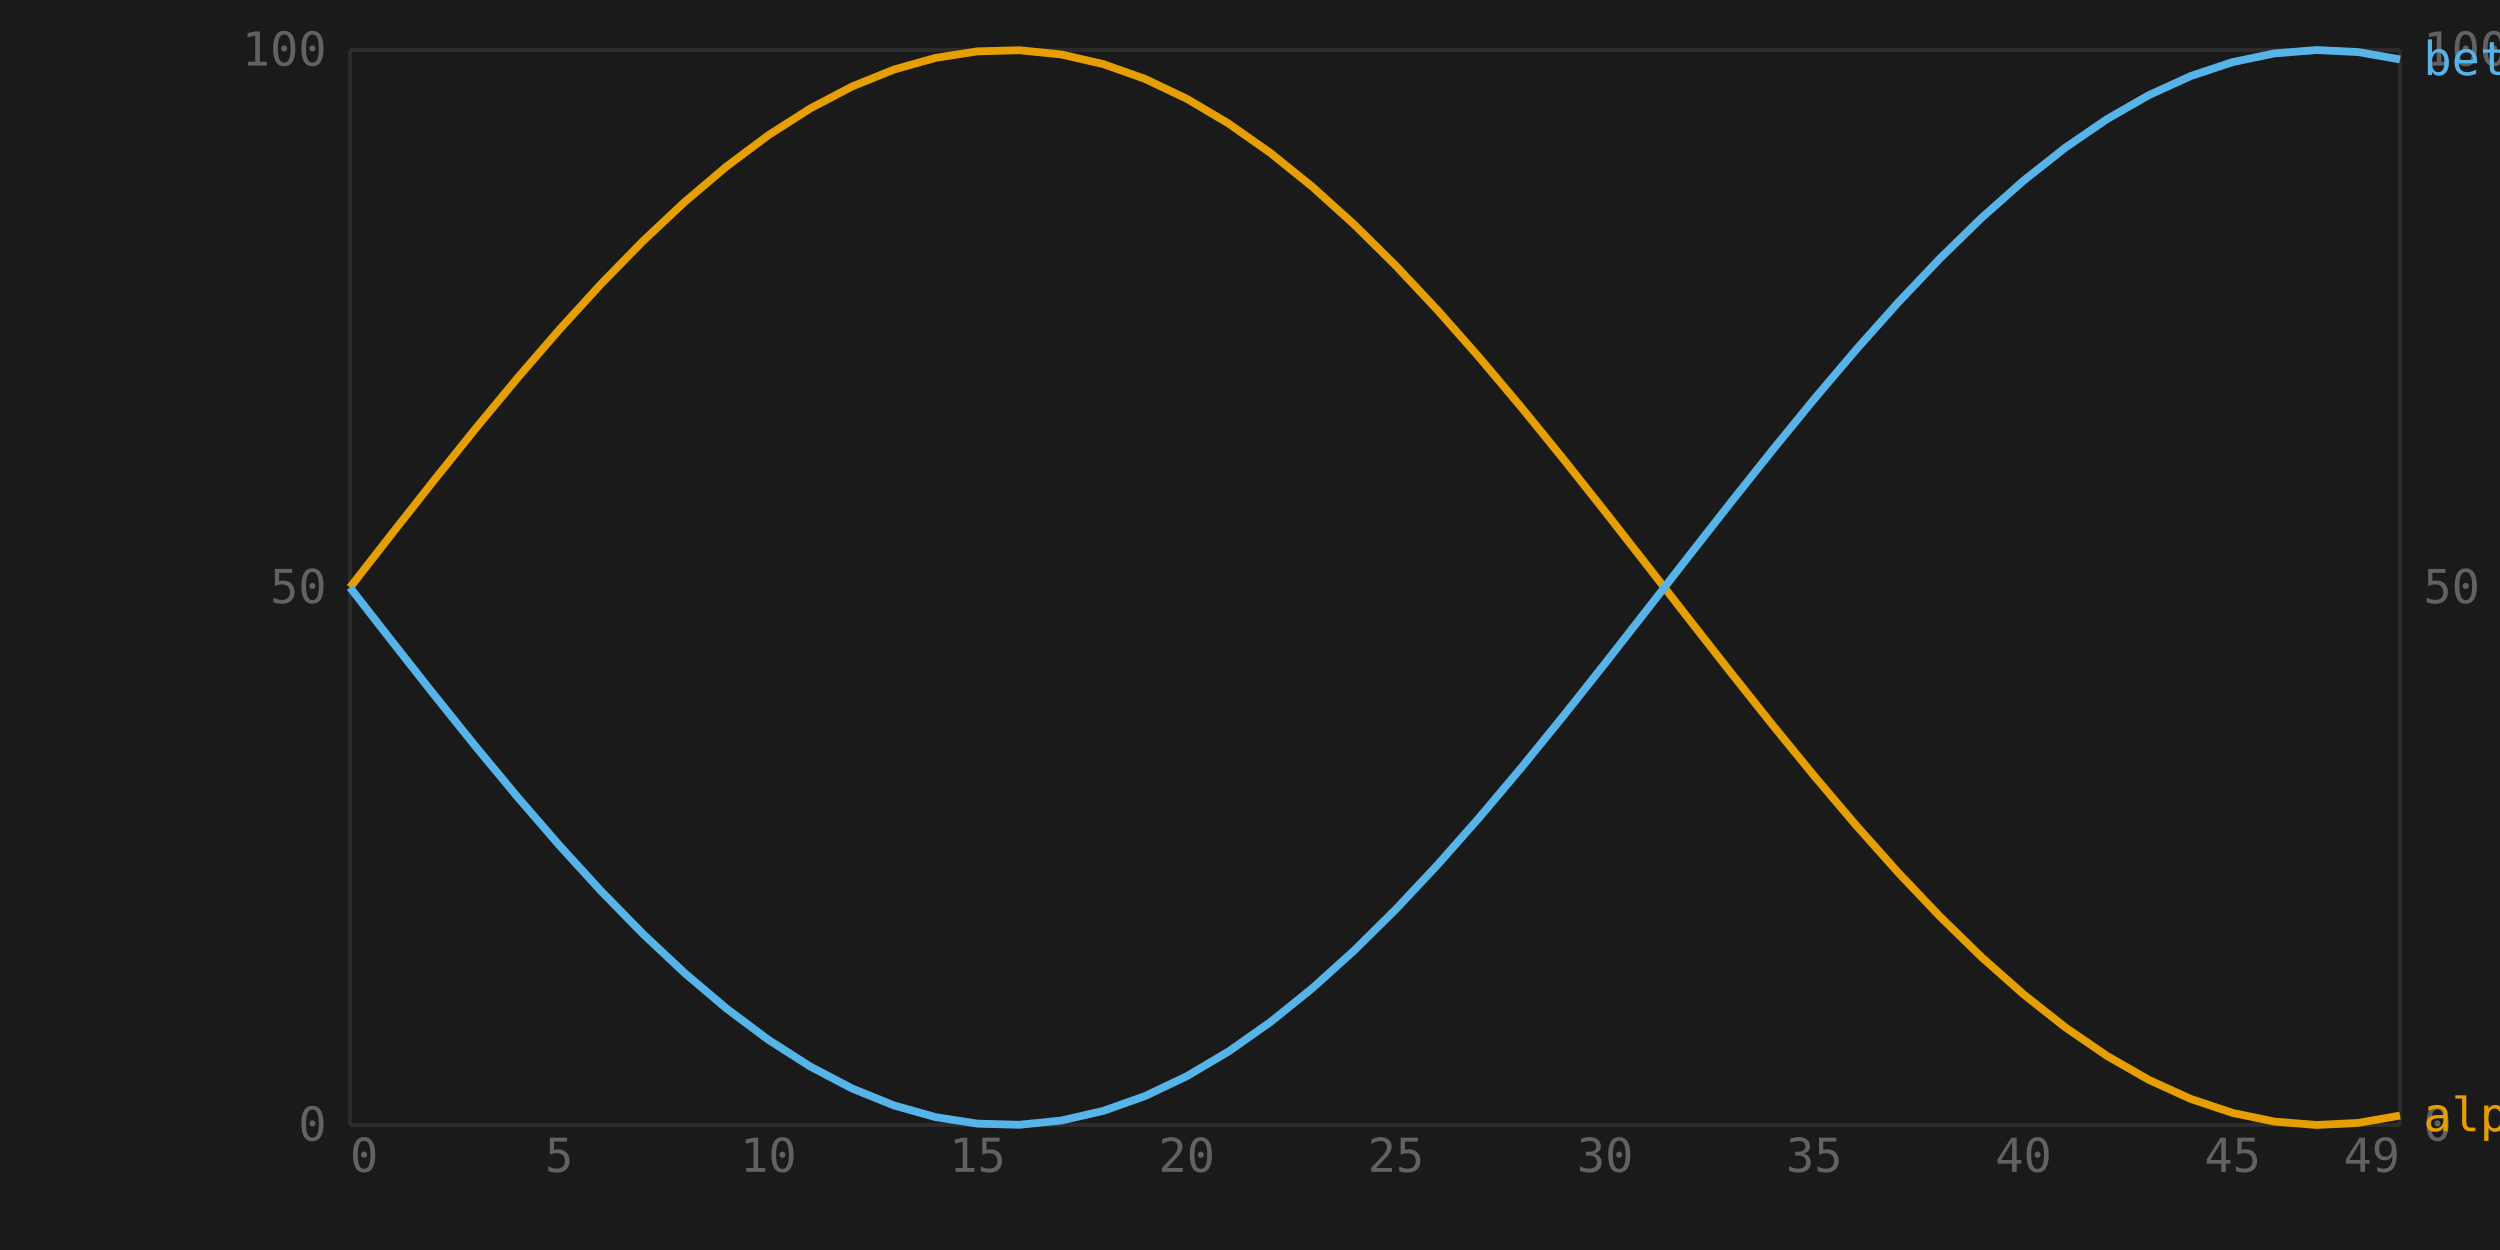
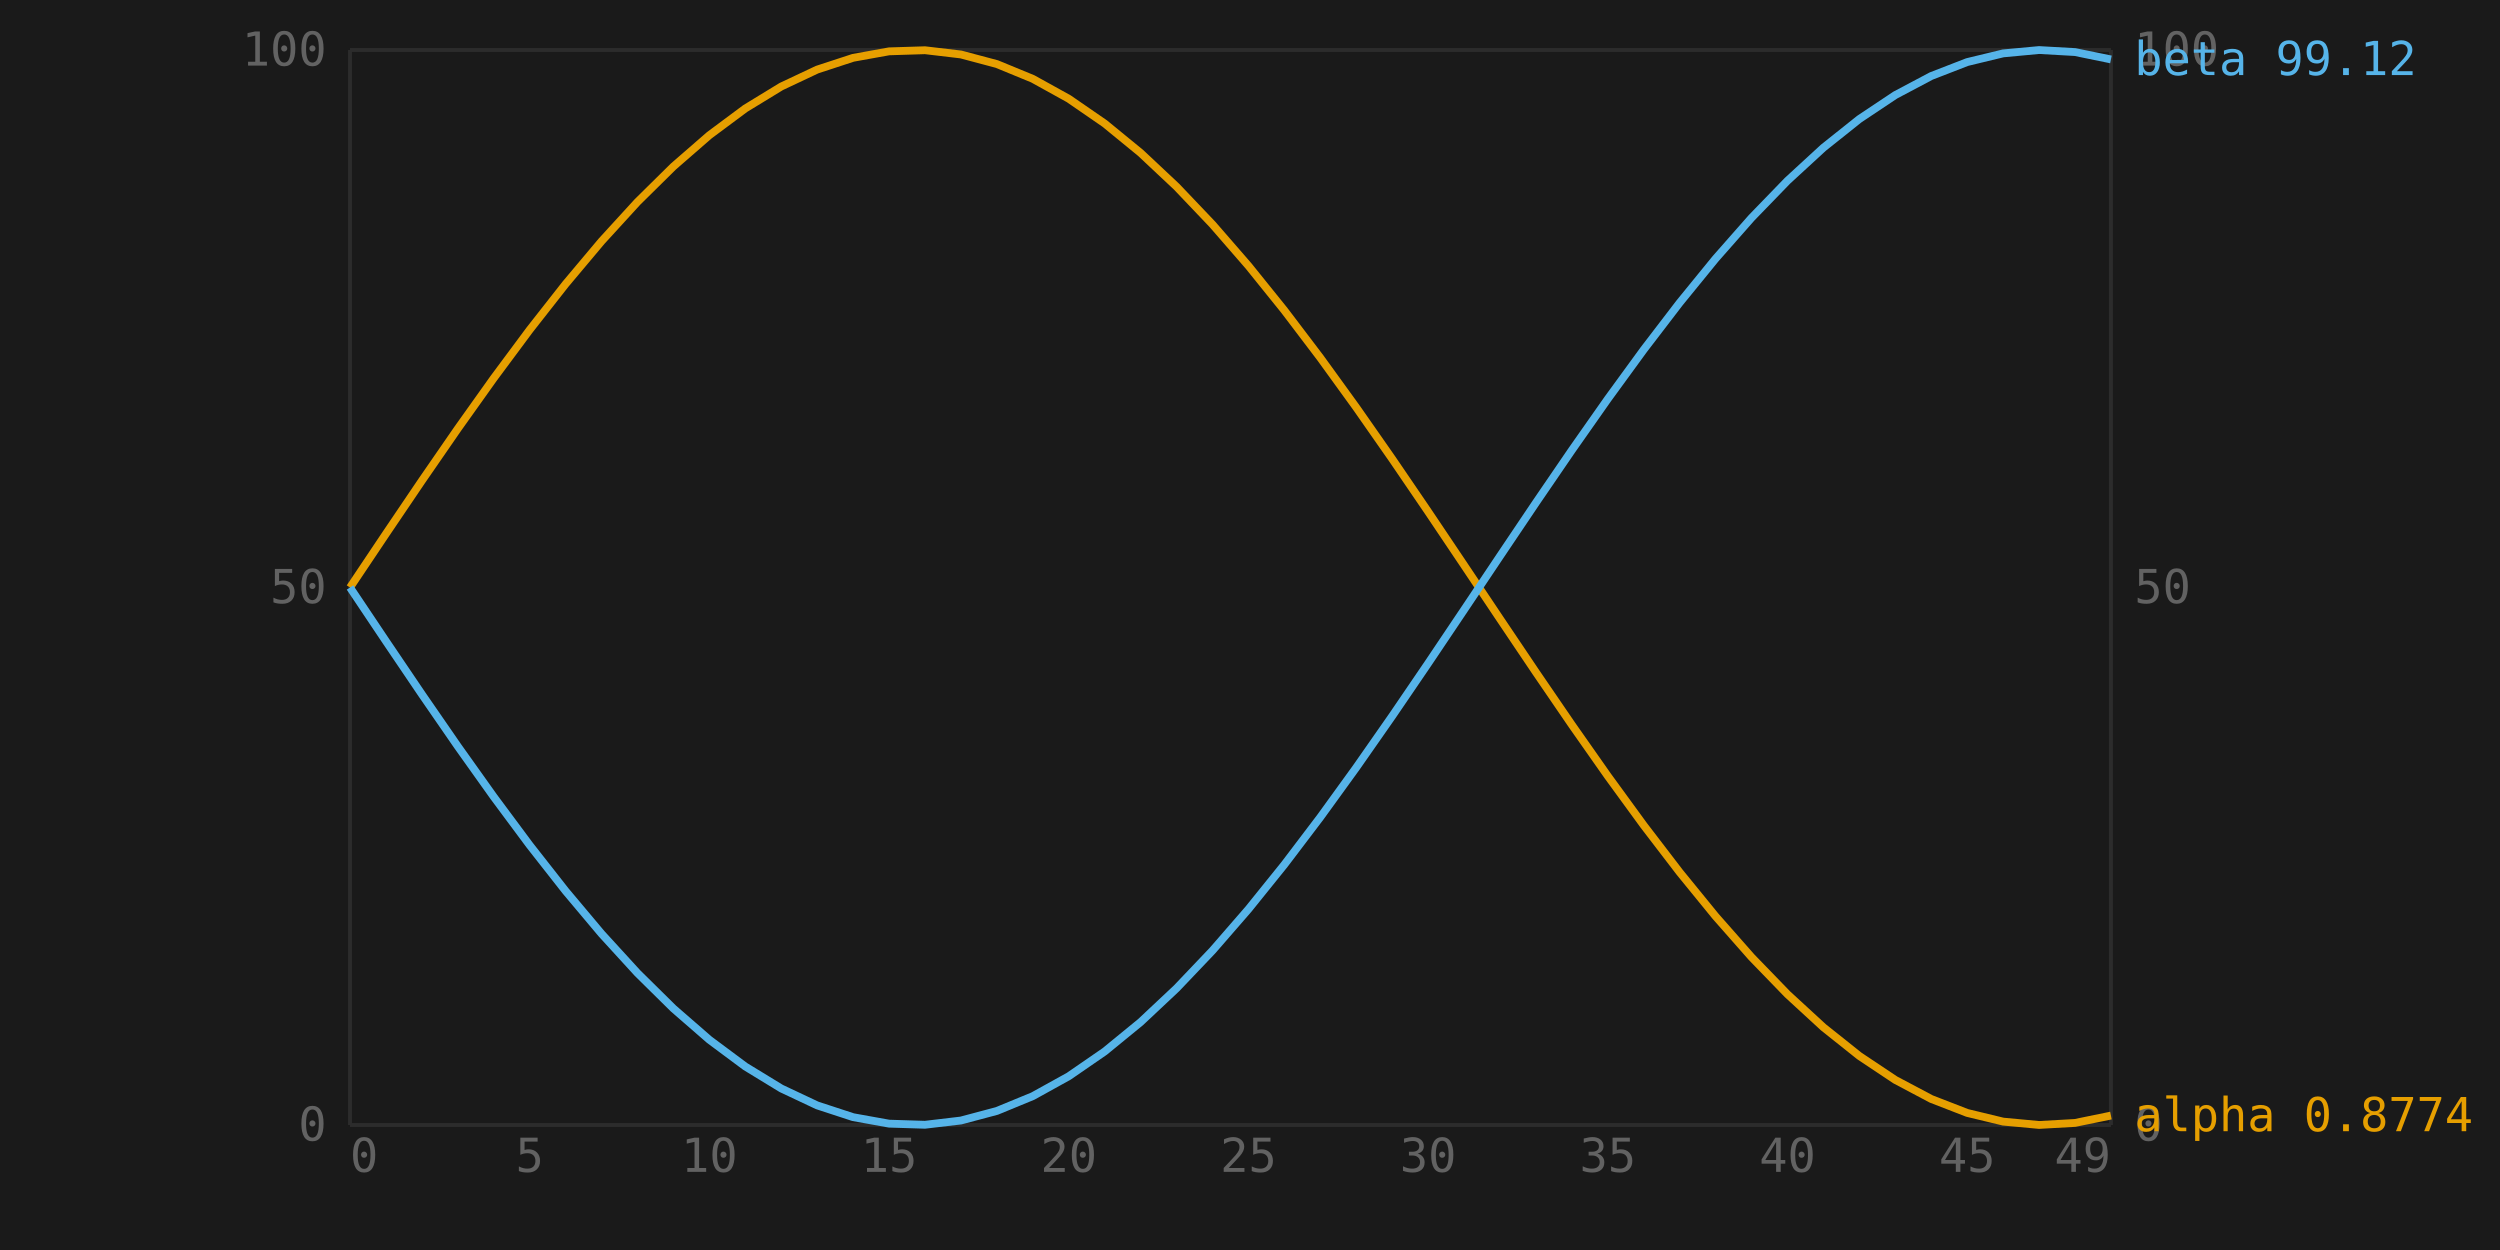
<svg xmlns="http://www.w3.org/2000/svg" viewBox="0 0 640 320" width="640" height="320">
  <rect width="100%" height="100%" fill="#1a1a1a" />
  <line x1="89.6" y1="12.8" x2="89.6" y2="288" stroke="#2c2c2c" stroke-width="1" />
-   <line x1="89.6" y1="288" x2="614.4" y2="288" stroke="#2c2c2c" stroke-width="1" />
-   <line x1="614.4" y1="12.8" x2="614.4" y2="288" stroke="#2c2c2c" stroke-width="1" />
-   <line x1="89.6" y1="12.8" x2="614.4" y2="12.8" stroke="#2c2c2c" stroke-width="1" />
+   <line x1="89.6" y1="288" x2="540.4" y2="288" stroke="#2c2c2c" stroke-width="1" />
+   <line x1="540.4" y1="12.8" x2="540.4" y2="288" stroke="#2c2c2c" stroke-width="1" />
+   <line x1="89.6" y1="12.8" x2="540.4" y2="12.8" stroke="#2c2c2c" stroke-width="1" />
  <text x="83.6" y="292" text-anchor="end" font-size="12" font-family="monospace" fill="#626262">0</text>
-   <text x="620.4" y="292" text-anchor="start" font-size="12" font-family="monospace" fill="#626262">0</text>
+   <text x="546.4" y="292" text-anchor="start" font-size="12" font-family="monospace" fill="#626262">0</text>
  <text x="83.6" y="154.4" text-anchor="end" font-size="12" font-family="monospace" fill="#626262">50</text>
-   <text x="620.4" y="154.4" text-anchor="start" font-size="12" font-family="monospace" fill="#626262">50</text>
+   <text x="546.4" y="154.4" text-anchor="start" font-size="12" font-family="monospace" fill="#626262">50</text>
  <text x="83.6" y="16.8" text-anchor="end" font-size="12" font-family="monospace" fill="#626262">100</text>
-   <text x="620.4" y="16.8" text-anchor="start" font-size="12" font-family="monospace" fill="#626262">100</text>
+   <text x="546.4" y="16.8" text-anchor="start" font-size="12" font-family="monospace" fill="#626262">100</text>
  <text x="89.6" y="300" text-anchor="start" font-size="12" font-family="monospace" fill="#626262">0</text>
-   <text x="143.151" y="300" text-anchor="middle" font-size="12" font-family="monospace" fill="#626262">5</text>
-   <text x="196.702" y="300" text-anchor="middle" font-size="12" font-family="monospace" fill="#626262">10</text>
-   <text x="250.253" y="300" text-anchor="middle" font-size="12" font-family="monospace" fill="#626262">15</text>
-   <text x="303.804" y="300" text-anchor="middle" font-size="12" font-family="monospace" fill="#626262">20</text>
-   <text x="357.355" y="300" text-anchor="middle" font-size="12" font-family="monospace" fill="#626262">25</text>
-   <text x="410.906" y="300" text-anchor="middle" font-size="12" font-family="monospace" fill="#626262">30</text>
-   <text x="464.457" y="300" text-anchor="middle" font-size="12" font-family="monospace" fill="#626262">35</text>
-   <text x="518.008" y="300" text-anchor="middle" font-size="12" font-family="monospace" fill="#626262">40</text>
-   <text x="571.559" y="300" text-anchor="middle" font-size="12" font-family="monospace" fill="#626262">45</text>
-   <text x="614.4" y="300" text-anchor="end" font-size="12" font-family="monospace" fill="#626262">49</text>
-   <path d="M89.6 150.4 L100.31 136.663 L111.02 123.063 L121.731 109.736 L132.441 96.816 L143.151 84.431 L153.861 72.705 L164.571 61.756 L175.282 51.692 L185.992 42.614 L196.702 34.614 L207.412 27.77 L218.122 22.151 L228.833 17.814 L239.543 14.802 L250.253 13.145 L260.963 12.859 L271.673 13.947 L282.384 16.399 L293.094 20.189 L303.804 25.281 L314.514 31.622 L325.224 39.151 L335.935 47.791 L346.645 57.456 L357.355 68.05 L368.065 79.467 L378.776 91.593 L389.486 104.306 L400.196 117.479 L410.906 130.982 L421.616 144.679 L432.327 158.432 L443.037 172.106 L453.747 185.562 L464.457 198.668 L475.167 211.291 L485.878 223.305 L496.588 234.592 L507.298 245.037 L518.008 254.536 L528.718 262.995 L539.429 270.329 L550.139 276.464 L560.849 281.34 L571.559 284.908 L582.269 287.132 L592.98 287.989 L603.69 287.472 L614.4 285.585" fill="none" stroke="#e69f00" stroke-width="2" />
-   <path d="M89.6 150.4 L100.31 164.137 L111.02 177.737 L121.731 191.064 L132.441 203.984 L143.151 216.369 L153.861 228.095 L164.571 239.044 L175.282 249.108 L185.992 258.186 L196.702 266.186 L207.412 273.03 L218.122 278.649 L228.833 282.986 L239.543 285.998 L250.253 287.655 L260.963 287.941 L271.673 286.853 L282.384 284.401 L293.094 280.611 L303.804 275.519 L314.514 269.178 L325.224 261.649 L335.935 253.009 L346.645 243.344 L357.355 232.75 L368.065 221.333 L378.776 209.207 L389.486 196.494 L400.196 183.321 L410.906 169.818 L421.616 156.121 L432.327 142.368 L443.037 128.694 L453.747 115.238 L464.457 102.132 L475.167 89.509 L485.878 77.495 L496.588 66.208 L507.298 55.763 L518.008 46.264 L528.718 37.805 L539.429 30.471 L550.139 24.336 L560.849 19.46 L571.559 15.892 L582.269 13.668 L592.98 12.811 L603.69 13.328 L614.4 15.215" fill="none" stroke="#56b4e9" stroke-width="2" />
-   <text x="620.4" y="289.585" text-anchor="start" font-size="12" font-family="monospace" fill="#e69f00">alpha 0.8774</text>
-   <text x="620.4" y="19.215" text-anchor="start" font-size="12" font-family="monospace" fill="#56b4e9">beta 99.12</text>
+   <text x="135.6" y="300" text-anchor="middle" font-size="12" font-family="monospace" fill="#626262">5</text>
+   <text x="181.6" y="300" text-anchor="middle" font-size="12" font-family="monospace" fill="#626262">10</text>
+   <text x="227.6" y="300" text-anchor="middle" font-size="12" font-family="monospace" fill="#626262">15</text>
+   <text x="273.6" y="300" text-anchor="middle" font-size="12" font-family="monospace" fill="#626262">20</text>
+   <text x="319.6" y="300" text-anchor="middle" font-size="12" font-family="monospace" fill="#626262">25</text>
+   <text x="365.6" y="300" text-anchor="middle" font-size="12" font-family="monospace" fill="#626262">30</text>
+   <text x="411.6" y="300" text-anchor="middle" font-size="12" font-family="monospace" fill="#626262">35</text>
+   <text x="457.6" y="300" text-anchor="middle" font-size="12" font-family="monospace" fill="#626262">40</text>
+   <text x="503.6" y="300" text-anchor="middle" font-size="12" font-family="monospace" fill="#626262">45</text>
+   <text x="540.4" y="300" text-anchor="end" font-size="12" font-family="monospace" fill="#626262">49</text>
+   <path d="M89.6 150.4 L98.8 136.663 L108 123.063 L117.2 109.736 L126.4 96.816 L135.6 84.431 L144.8 72.705 L154 61.756 L163.2 51.692 L172.4 42.614 L181.6 34.614 L190.8 27.77 L200 22.151 L209.2 17.814 L218.4 14.802 L227.6 13.145 L236.8 12.859 L246 13.947 L255.2 16.399 L264.4 20.189 L273.6 25.281 L282.8 31.622 L292 39.151 L301.2 47.791 L310.4 57.456 L319.6 68.05 L328.8 79.467 L338 91.593 L347.2 104.306 L356.4 117.479 L365.6 130.982 L374.8 144.679 L384 158.432 L393.2 172.106 L402.4 185.562 L411.6 198.668 L420.8 211.291 L430 223.305 L439.2 234.592 L448.4 245.037 L457.6 254.536 L466.8 262.995 L476 270.329 L485.2 276.464 L494.4 281.34 L503.6 284.908 L512.8 287.132 L522 287.989 L531.2 287.472 L540.4 285.585" fill="none" stroke="#e69f00" stroke-width="2" />
+   <path d="M89.6 150.4 L98.8 164.137 L108 177.737 L117.2 191.064 L126.4 203.984 L135.6 216.369 L144.8 228.095 L154 239.044 L163.2 249.108 L172.4 258.186 L181.6 266.186 L190.8 273.03 L200 278.649 L209.2 282.986 L218.4 285.998 L227.6 287.655 L236.8 287.941 L246 286.853 L255.2 284.401 L264.4 280.611 L273.6 275.519 L282.8 269.178 L292 261.649 L301.2 253.009 L310.4 243.344 L319.6 232.75 L328.8 221.333 L338 209.207 L347.2 196.494 L356.4 183.321 L365.6 169.818 L374.8 156.121 L384 142.368 L393.2 128.694 L402.4 115.238 L411.6 102.132 L420.8 89.509 L430 77.495 L439.2 66.208 L448.4 55.763 L457.6 46.264 L466.8 37.805 L476 30.471 L485.2 24.336 L494.4 19.46 L503.6 15.892 L512.8 13.668 L522 12.811 L531.2 13.328 L540.4 15.215" fill="none" stroke="#56b4e9" stroke-width="2" />
+   <text x="546.4" y="289.585" text-anchor="start" font-size="12" font-family="monospace" fill="#e69f00">alpha 0.8774</text>
+   <text x="546.4" y="19.215" text-anchor="start" font-size="12" font-family="monospace" fill="#56b4e9">beta 99.12</text>
</svg>
